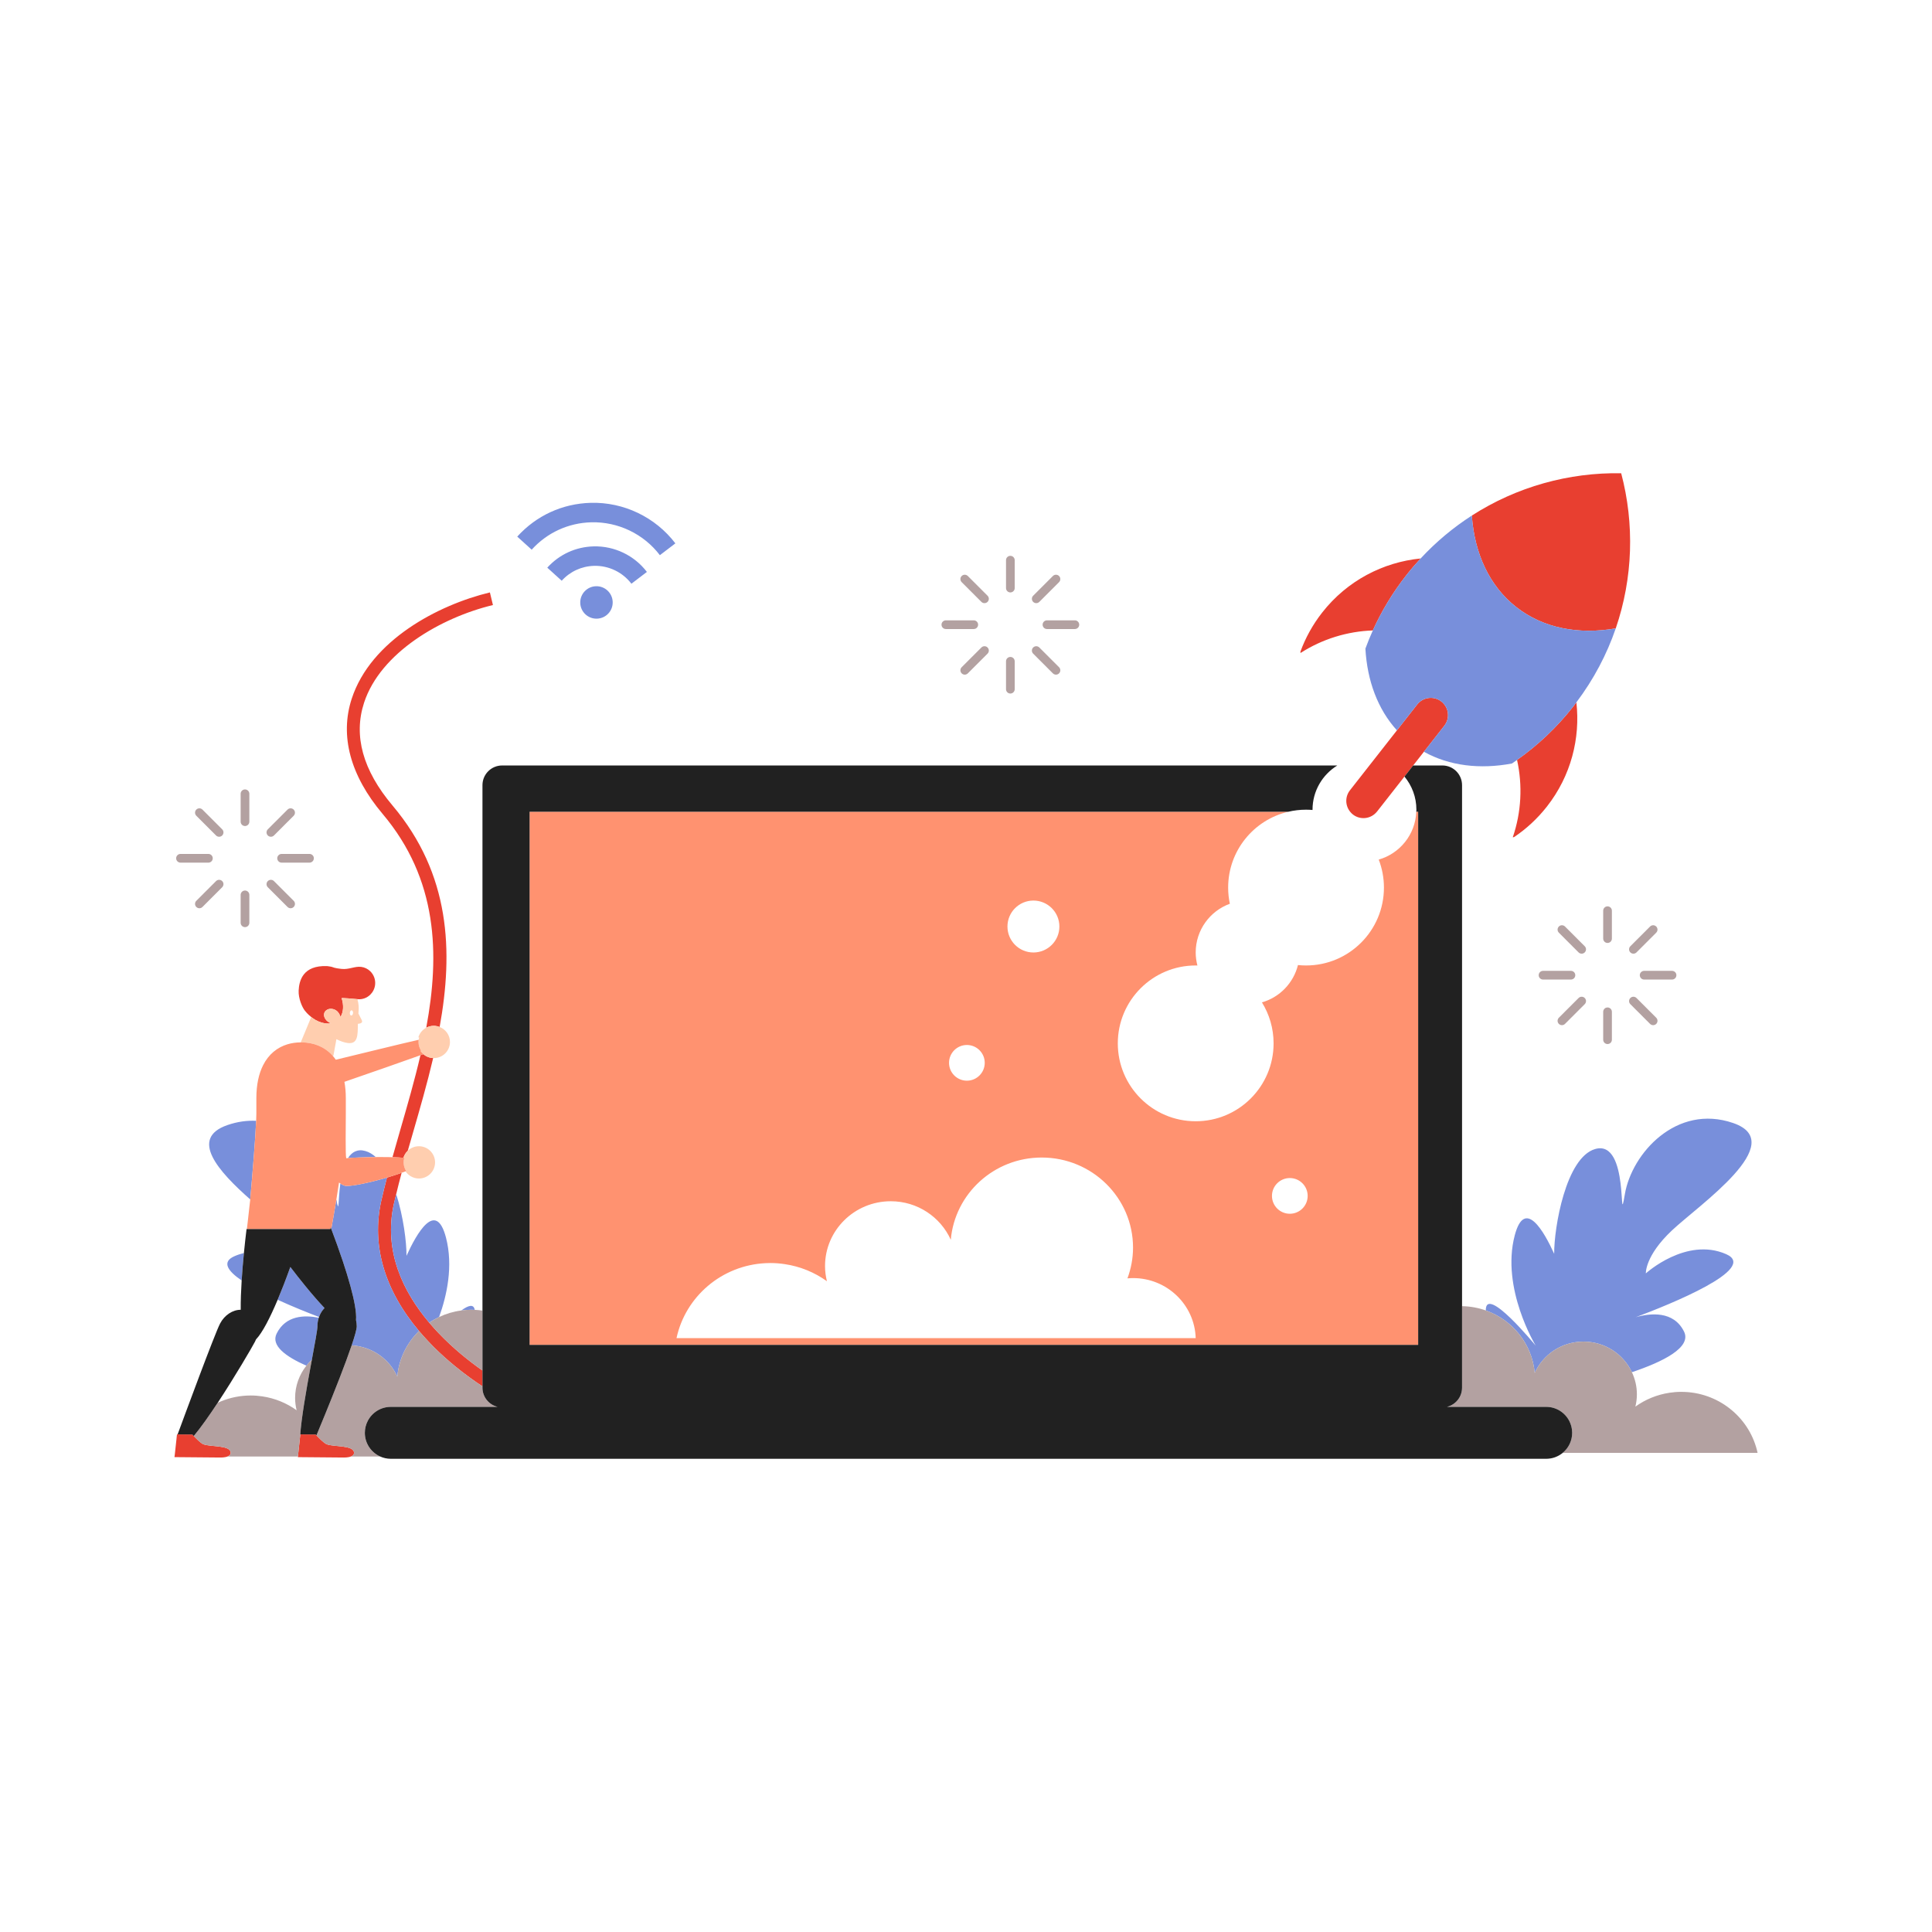
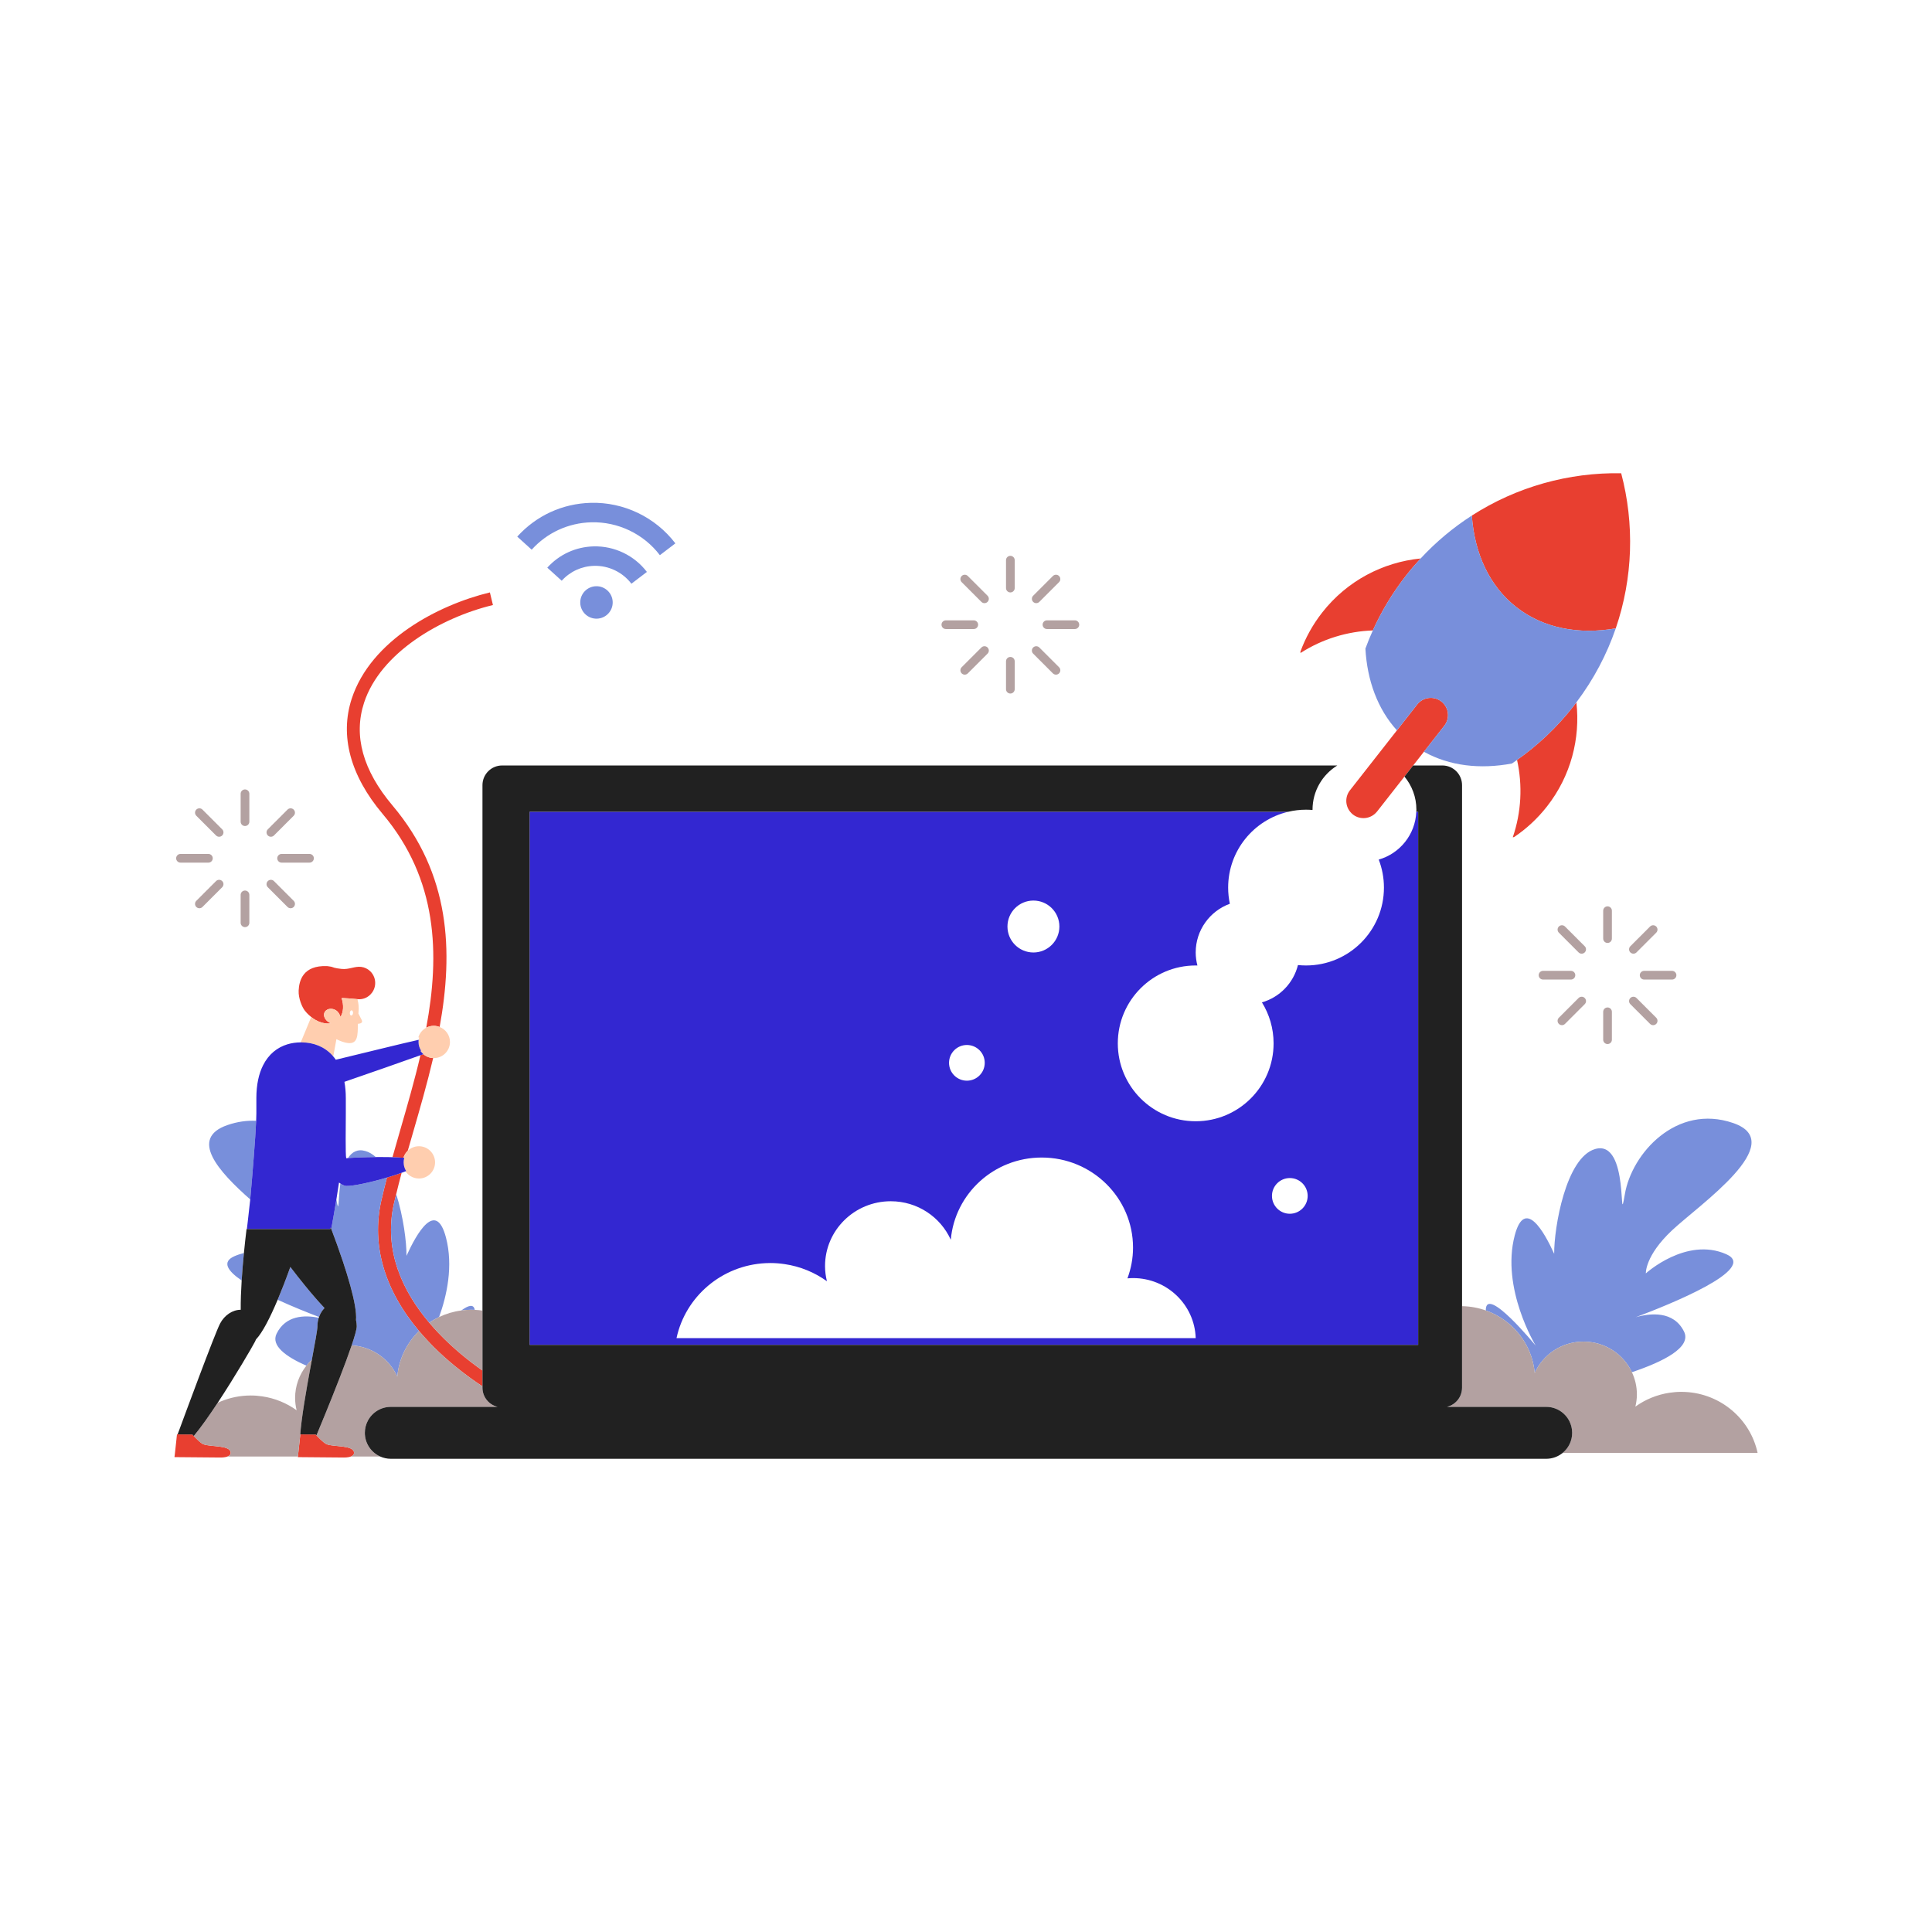
<svg xmlns="http://www.w3.org/2000/svg" version="1.1" id="Layer_1" x="0px" y="0px" width="595.28px" height="595.28px" viewBox="0 0 595.28 595.28" enable-background="new 0 0 595.28 595.28" xml:space="preserve">
  <path id="color_x5F_6" fill="#E83F30" d="M150.944,182.533l0.938,3.889c-16.132,3.894-34.666,14.707-39.703,30.084  c-3.334,10.18-0.387,20.839,8.762,31.682c17.869,21.178,18.746,44.962,14.521,68.244c-0.428-0.167-0.874-0.295-1.35-0.338  c-0.148-0.014-0.296-0.021-0.447-0.021c-0.843,0-1.636,0.211-2.331,0.58c4.213-22.654,3.571-45.712-13.451-65.886  c-9.96-11.805-13.248-24.083-9.506-35.506C114.273,197.265,134.992,186.383,150.944,182.533z M125.642,354.567  c0.508-1.774,1.026-3.567,1.553-5.389c2.181-7.533,4.423-15.3,6.267-23.174c-0.871-0.036-1.683-0.292-2.382-0.722  c-0.223-0.137-0.42-0.308-0.618-0.477c-0.285,0.102-0.589,0.211-0.915,0.326c-1.816,7.787-4.037,15.479-6.195,22.934  c-0.837,2.894-1.645,5.709-2.424,8.489c1.193,0.036,2.339,0.094,3.382,0.177C124.559,355.895,125.029,355.157,125.642,354.567z   M134.987,410.591c-0.375-0.396-0.747-0.796-1.117-1.204c-0.547-0.603-1.087-1.219-1.619-1.849  c-8.043-9.515-14.135-22.005-10.886-36.628c0.218-0.981,0.471-1.988,0.711-2.984c0.519-2.155,1.074-4.34,1.676-6.569  c-1.16,0.421-2.434,0.84-3.748,1.241c-0.1,0.03-0.196,0.062-0.296,0.092c-0.159,0.048-0.321,0.091-0.48,0.138  c-0.636,2.438-1.242,4.853-1.768,7.216c-3.04,13.676,0.994,27.418,11.651,40.062c0.912,1.082,1.881,2.154,2.89,3.22  c0.098,0.103,0.196,0.205,0.295,0.308c0.401,0.42,0.786,0.843,1.203,1.259c2.222,2.222,4.481,4.231,6.665,6.021  c3.091,2.535,6.027,4.626,8.491,6.25v-4.884c-2.015-1.416-4.246-3.095-6.548-5.021C139.752,415.287,137.326,413.059,134.987,410.591  z M484.756,217.674c-5.072,6.471-10.932,11.964-17.328,16.475c1.735,7.831,1.336,16.093-1.319,23.835  c0.135-0.021,0.269-0.041,0.402-0.065c3.756-2.519,7.183-5.663,10.121-9.411c7.421-9.467,10.329-21.024,9.077-32.104  C485.391,216.827,485.084,217.256,484.756,217.674z M433.256,177.304c1.428-1.822,2.92-3.564,4.467-5.231  c-11.537,1.143-22.609,6.802-30.324,16.646c-2.938,3.748-5.174,7.826-6.723,12.074c0.008,0.138,0.022,0.271,0.032,0.406  c6.728-4.327,14.452-6.674,22.284-6.952C425.662,188.331,429.075,182.638,433.256,177.304z M499.513,145.816  c-16.119-0.286-32.196,4.153-46.021,13.042c0.816,11.572,5.342,21.642,13.696,28.192c8.357,6.55,19.216,8.54,30.648,6.569  C503.167,178.071,503.639,161.399,499.513,145.816z M444.118,216.155c-2.306-1.808-5.643-1.404-7.449,0.902l-6.253,7.976  l-6.863,8.756l-1.619,2.065l-5.995,7.648c-1.558,1.987-1.464,4.732,0.063,6.611c0.245,0.302,0.52,0.587,0.839,0.838  c2.282,1.789,5.566,1.405,7.388-0.838c0.019-0.023,0.043-0.041,0.062-0.064l8.446-10.775l2.682-3.42l3.313-4.225l6.291-8.025  C446.827,221.297,446.424,217.961,444.118,216.155z M111.269,297.91c-2-0.241-3.735,0.898-6.106,0.622  c-0.542-0.064-0.957-0.122-1.28-0.175c-1.65-0.272-0.958-0.429-2.848-0.656c-0.095-0.013-0.19-0.024-0.28-0.031l-0.028-0.003  c-7.308-0.259-8.555,4.373-8.707,7.525c-0.118,2.461,1.103,5.18,1.882,6.17c0.211,0.266,0.429,0.521,0.652,0.766  c0.426,0.461,0.881,0.861,1.347,1.229c0.106,0.084,0.21,0.18,0.318,0.258c0.013,0.012,0.024,0.021,0.042,0.029  c1.229,0.895,2.548,1.459,3.803,1.648c0.668,0.105,1.314,0.104,1.922-0.008c-0.36-0.117-0.701-0.295-1.002-0.527  c-0.317-0.24-0.59-0.545-0.805-0.904c-0.495-0.82-0.494-1.854,0.266-2.5c1.018-0.865,2.596-0.59,3.499,0.281  c0.474,0.457,0.787,1.059,0.956,1.703c0.947-1.496,1.061-3.605,0.371-5.764c-0.473-0.201,4.41,0.23,4.799,0.277l0.057,0.008h0.004  c1.492,0.162,2.906-0.373,3.922-1.348c0.809-0.775,1.368-1.83,1.516-3.039c0.197-1.641-0.415-3.188-1.516-4.24  C113.313,298.526,112.355,298.042,111.269,297.91z M100.618,444.979c-0.836-0.344-2.497-2.071-3.11-2.729  c-0.147-0.158-0.235-0.256-0.235-0.256l-4.74-0.041l-0.043,0.395l-0.695,6.422l-0.021,0.195l14.151,0.123  c0,0,1.262,0.041,2.19-0.318c0.551-0.213,0.986-0.567,0.969-1.156C109.015,445.184,102.819,445.881,100.618,444.979z   M62.618,444.979c-0.759-0.312-2.195-1.762-2.913-2.52c-0.263-0.277-0.433-0.465-0.433-0.465l-2.896-0.025l-1.649-0.014  l-0.195-0.002l-0.082,0.756l-0.017,0.16l-0.598,5.521l-0.041,0.379l-0.021,0.195l14.151,0.123c0,0,1.262,0.041,2.19-0.318  c0.551-0.213,0.986-0.567,0.969-1.156C71.015,445.184,64.819,445.881,62.618,444.979z" />
  <path id="color_x5F_5" fill="#ffceaf" d="M110.422,312.285c0.01-0.104,0.02-0.207,0.033-0.311c0.175-1.449,0.041-2.846-0.33-4.117  l-0.057-0.008c-0.389-0.047-5.271-0.479-4.799-0.277c0.689,2.158,0.576,4.268-0.371,5.764c-0.169-0.645-0.482-1.246-0.956-1.703  c-0.903-0.871-2.481-1.146-3.499-0.281c-0.76,0.646-0.761,1.68-0.266,2.5c0.215,0.359,0.487,0.664,0.805,0.904  c0.301,0.232,0.642,0.41,1.002,0.527c-0.607,0.111-1.254,0.113-1.922,0.008c-1.255-0.189-2.574-0.754-3.803-1.648  c-0.018-0.008-0.029-0.018-0.042-0.029c-0.108-0.078-0.212-0.174-0.318-0.258l-3.243,7.818c0.003,0,0.006,0,0.009,0  c0.035,0,0.068-0.004,0.104-0.004c0.051,0,0.1,0.004,0.15,0.004c3.68,0.033,7.014,1.311,9.463,3.984  c0.023,0.025,0.045,0.055,0.068,0.08l0.274,0.066l0.929-5.113c1.275,0.637,2.498,1.061,3.488,1.18  c3.162,0.383,3.088-2.398,3.13-5.918c0.339-0.021,0.644-0.08,0.864-0.174c0.992-0.416,0.039-1.344-0.455-2.52  C110.609,312.59,110.52,312.432,110.422,312.285z M108.205,312.902c-0.268-0.031-0.454-0.412-0.412-0.854  c0.042-0.439,0.295-0.773,0.566-0.744c0.27,0.029,0.457,0.412,0.414,0.852C108.729,312.596,108.477,312.932,108.205,312.902z   M134.051,358.145c0,2.748-2.229,4.975-4.975,4.975c-0.949,0-1.832-0.273-2.586-0.736c-0.613-0.377-1.139-0.879-1.541-1.477  c0.068-0.025,0.14-0.053,0.207-0.08c-0.368-0.572-0.623-1.225-0.731-1.926c-0.038-0.246-0.06-0.498-0.06-0.756  c0-0.484,0.072-0.951,0.202-1.393c-0.084-0.008-0.171-0.014-0.257-0.02c0.248-0.838,0.718-1.575,1.331-2.165  c0.893-0.858,2.098-1.396,3.435-1.396c0.151,0,0.299,0.008,0.447,0.021C132.061,353.42,134.051,355.549,134.051,358.145z   M138.641,321.045c0,2.748-2.229,4.975-4.975,4.975c-0.069,0-0.136-0.012-0.204-0.015c-0.871-0.036-1.683-0.292-2.382-0.722  c-0.223-0.137-0.42-0.308-0.618-0.477c-0.249-0.212-0.471-0.447-0.674-0.703c-0.081-0.102-0.177-0.189-0.25-0.297  c0.068-0.025,0.14-0.053,0.207-0.08c-0.498-0.773-0.791-1.691-0.791-2.682c0-0.228,0.019-0.451,0.049-0.67  c0.034-0.247,0.084-0.488,0.153-0.723c-0.084-0.008-0.171-0.014-0.257-0.02c0.382-1.289,1.271-2.359,2.435-2.98  c0.695-0.369,1.488-0.58,2.331-0.58c0.151,0,0.299,0.008,0.447,0.021c0.476,0.043,0.922,0.171,1.35,0.338  C137.317,317.153,138.641,318.936,138.641,321.045z" />
  <path id="color_x5F_4" fill="#788fdb" d="M208.091,167.421l-4.772,3.637c-5-6.56-12.896-10.337-21.13-10.131  c-7.086,0.188-13.61,3.185-18.371,8.439l-4.446-4.028c5.871-6.481,13.918-10.177,22.66-10.409  C192.181,154.659,201.926,159.332,208.091,167.421z M531.89,386.439c-12.327-5.441-24.778,5.912-24.778,5.912  s-0.328-5.355,8.035-13.232c8.362-7.877,36.379-27.053,18.887-33.09c-17.492-6.035-31.266,9.371-33.388,21.908  c-2.123,12.535,1.603-16.971-9.126-13.912c-9.056,2.583-12.717,24.303-12.654,32.288c-3.131-6.899-9.072-17.368-12.154-5.663  c-4.305,16.355,6.461,33.967,6.461,33.967s-15.511-18.973-15.371-10.848c8.23,2.911,14.283,10.329,15.065,19.252  c2.567-5.682,8.321-9.646,15.026-9.646c6.618,0,12.311,3.863,14.924,9.421c9.537-3.202,18.471-7.625,16.064-12.509  c-3.205-6.5-10.422-5.695-14.893-4.432C514.398,401.959,541.969,390.891,531.89,386.439z M142.126,403.781  c1.001-0.133,2.015-0.225,3.053-0.225c0.365,0,0.728,0.011,1.088,0.027C145.96,401.684,144.276,402.198,142.126,403.781z   M125.247,386.938c0.033-4.159-0.946-12.045-3.17-19.013c-0.24,0.996-0.493,2.003-0.711,2.984  c-3.249,14.623,2.843,27.113,10.886,36.628c0.966-0.656,1.981-1.243,3.046-1.749c2.38-6.587,4.417-15.73,2.104-24.516  C134.319,369.568,128.377,380.038,125.247,386.938z M117.461,370.043c0.525-2.363,1.131-4.777,1.768-7.216  c-0.653,0.192-1.309,0.385-1.968,0.565c-5.012,1.371-9.937,2.314-11.099,1.934c-0.486-0.161-0.907-0.399-1.294-0.67  c-0.722,5.332-0.357,9.813-1.227,4.916c-0.589,3.623-1.111,6.538-1.384,8.029c-0.041,0.219-0.077,0.418-0.106,0.572  c-0.043,0.236-0.073,0.393-0.087,0.469c1.224,3.223,2.473,6.672,3.598,10.057c0.865,2.602,1.656,5.162,2.308,7.541  c1.208,4.42,1.929,8.215,1.728,10.5c0.138,0.605,0.219,1.24,0.223,1.896c0.004,0.896-0.612,3.067-1.571,5.896  c6.29,0.359,11.622,4.203,14.065,9.611c0.48-5.479,2.961-10.385,6.698-14.04C118.455,397.461,114.421,383.719,117.461,370.043z   M112.593,354.648c-2.477-0.706-4.181,0.325-5.367,2.172c1.319-0.112,4.764-0.273,8.561-0.309  C114.805,355.631,113.745,354.977,112.593,354.648z M74.461,394.539c0.176-2.795,0.419-5.669,0.693-8.459  c-0.974,0.234-1.953,0.551-2.932,0.982C68.262,388.812,70.12,391.583,74.461,394.539z M85.231,410.91  c-1.803,3.658,2.757,7.057,9.166,9.879c0.517-0.656,1.081-1.27,1.692-1.84c0.955-5.148,1.719-9.223,1.714-10.256  c-0.004-0.945,0.147-1.846,0.414-2.676C93.811,405.132,88.012,405.271,85.231,410.91z M89.457,390.381  c-0.667,1.859-1.364,3.736-2.08,5.58c-0.6,1.545-1.213,3.062-1.829,4.523c4.555,2.084,9.245,3.962,12.748,5.303  c0.381-1.075,0.961-2.021,1.696-2.758c-1.877-1.977-3.891-4.314-5.915-6.789C92.523,394.34,90.965,392.357,89.457,390.381z   M70.079,346.652c-11.92,4.114-2.706,14.329,7.02,22.912c0.702-7.91,1.591-18.763,1.828-24.227  C76.12,345.203,73.159,345.59,70.079,346.652z M467.428,234.149c6.396-4.511,12.256-10.004,17.328-16.475  c0.328-0.418,0.635-0.847,0.953-1.27c5.35-7.099,9.387-14.789,12.128-22.785c-11.433,1.971-22.291-0.02-30.648-6.569  c-8.354-6.551-12.88-16.62-13.696-28.192c-5.689,3.657-10.997,8.068-15.77,13.215c-1.547,1.667-3.039,3.41-4.467,5.231  c-4.181,5.334-7.594,11.026-10.264,16.943c-0.834,1.849-1.602,3.719-2.29,5.608c0.552,9.849,3.776,18.642,9.714,25.177l6.253-7.976  c1.807-2.307,5.144-2.71,7.449-0.902c2.306,1.807,2.709,5.143,0.903,7.449l-6.291,8.025c7.835,4.371,17.279,5.465,27.124,3.62  C466.385,234.894,466.904,234.519,467.428,234.149z M182.902,168.349c-5.506,0.145-10.576,2.474-14.276,6.557l4.446,4.028  c2.589-2.857,6.136-4.486,9.988-4.587c4.476-0.113,8.769,1.941,11.487,5.508l4.772-3.636  C195.437,171.123,189.3,168.184,182.902,168.349z M183.651,180.625c-2.761,0.073-4.939,2.369-4.867,5.131  c0.073,2.76,2.369,4.938,5.131,4.865c2.76-0.071,4.938-2.368,4.865-5.129C188.708,182.731,186.411,180.553,183.651,180.625z" />
  <path id="color_x5F_3" fill="#b3a1a1" d="M484.413,441.477c0-1.314-0.323-2.553-0.886-3.646c-1.326-2.583-4.012-4.354-7.114-4.354  h-3.51h-27.085c2.672-0.635,4.662-3.031,4.662-5.896v-25.129c2.567,0.042,5.025,0.508,7.32,1.318  c8.23,2.911,14.283,10.329,15.065,19.252c2.567-5.682,8.321-9.646,15.026-9.646c6.618,0,12.311,3.863,14.924,9.421  c0.977,2.075,1.537,4.38,1.537,6.817c0,1.309-0.171,2.574-0.469,3.789c3.057-2.197,6.652-3.699,10.555-4.279  c1.168-0.174,2.359-0.273,3.579-0.273c0.397,0,0.794,0.014,1.192,0.031c11.039,0.531,20.107,8.402,22.332,18.766h-60.038  C483.281,446.18,484.413,443.96,484.413,441.477z M148.655,427.58v-0.418c-2.464-1.624-5.4-3.715-8.491-6.25  c-2.184-1.79-4.443-3.8-6.665-6.021c-0.417-0.416-0.801-0.839-1.203-1.259c-0.099-0.103-0.197-0.205-0.295-0.308  c-1.009-1.065-1.978-2.138-2.89-3.22c-3.737,3.655-6.217,8.561-6.698,14.04c-2.443-5.408-7.776-9.252-14.065-9.611  c-0.968,2.857-2.285,6.386-3.672,9.967c-3.122,8.061-6.581,16.346-7.169,17.75c0.613,0.657,2.274,2.385,3.11,2.729  c2.201,0.902,8.396,0.205,8.466,2.635c0.017,0.589-0.417,0.943-0.969,1.156h9.021c-2.783-1.252-4.724-4.044-4.724-7.293  c0-1.339,0.333-2.598,0.915-3.707c1.337-2.551,4.006-4.293,7.085-4.293h11.286h21.618  C150.645,432.842,148.655,430.445,148.655,427.58z M134.987,410.591c2.339,2.468,4.765,4.696,7.121,6.667  c2.302,1.926,4.533,3.604,6.548,5.021v-18.462c-0.784-0.118-1.581-0.195-2.388-0.232c-0.361-0.017-0.723-0.027-1.088-0.027  c-1.038,0-2.052,0.092-3.053,0.225c-2.417,0.318-4.713,1.003-6.829,2.008c-1.065,0.506-2.08,1.093-3.046,1.749  c0.532,0.63,1.072,1.246,1.619,1.849C134.24,409.795,134.612,410.195,134.987,410.591z M53.794,448.77l0.041-0.379  c-0.03,0.128-0.071,0.25-0.098,0.379H53.794z M90.927,430.736c0,1.309,0.171,2.574,0.469,3.789  c-3.057-2.197-6.652-3.699-10.555-4.279c-1.168-0.174-2.359-0.273-3.579-0.273c-0.397,0-0.794,0.014-1.192,0.031  c-3.207,0.154-6.238,0.943-8.992,2.218c-2.579,3.909-5.189,7.619-7.372,10.237c0.718,0.758,2.154,2.208,2.913,2.52  c2.201,0.902,8.396,0.205,8.466,2.635c0.017,0.589-0.417,0.943-0.969,1.156h21.679l0.695-6.422  c0.354-5.381,1.847-13.881,3.161-21.025c0.149-0.812,0.296-1.604,0.439-2.373c-0.611,0.57-1.175,1.184-1.692,1.84  C92.23,423.539,90.927,426.984,90.927,430.736z M495.309,290.538c0.741,0,1.341-0.6,1.341-1.341v-8.594  c0-0.74-0.6-1.341-1.341-1.341c-0.74,0-1.341,0.601-1.341,1.341v8.594C493.968,289.938,494.568,290.538,495.309,290.538z   M495.309,321.689c0.741,0,1.341-0.6,1.341-1.342v-8.594c0-0.74-0.6-1.342-1.341-1.342c-0.74,0-1.341,0.602-1.341,1.342v8.594  C493.968,321.09,494.568,321.689,495.309,321.689z M475.437,301.816h8.594c0.74,0,1.341-0.6,1.341-1.342  c0-0.74-0.601-1.34-1.341-1.34h-8.594c-0.74,0-1.342,0.6-1.342,1.34C474.095,301.217,474.696,301.816,475.437,301.816z   M505.247,300.475c0,0.742,0.601,1.342,1.341,1.342h8.594c0.741,0,1.342-0.6,1.342-1.342c0-0.74-0.601-1.34-1.342-1.34h-8.594  C505.848,299.135,505.247,299.734,505.247,300.475z M486.386,293.45c0.262,0.262,0.604,0.393,0.948,0.393  c0.343,0,0.686-0.131,0.948-0.393c0.524-0.525,0.524-1.373,0-1.897l-6.078-6.077c-0.523-0.524-1.372-0.524-1.896,0  c-0.523,0.523-0.523,1.373,0,1.896L486.386,293.45z M508.413,315.477c0.262,0.262,0.605,0.393,0.948,0.393s0.687-0.131,0.948-0.393  c0.524-0.523,0.524-1.373,0-1.896l-6.076-6.078c-0.525-0.523-1.374-0.523-1.898,0c-0.523,0.525-0.523,1.373,0,1.896L508.413,315.477  z M486.386,307.502l-6.078,6.078c-0.523,0.523-0.523,1.373,0,1.896c0.263,0.262,0.605,0.393,0.949,0.393s0.687-0.131,0.947-0.393  l6.078-6.078c0.524-0.523,0.524-1.371,0-1.896C487.759,306.979,486.909,306.979,486.386,307.502z M503.284,293.842  c0.343,0,0.687-0.131,0.949-0.393l6.076-6.078c0.524-0.523,0.524-1.373,0-1.896c-0.523-0.524-1.373-0.524-1.896,0l-6.078,6.077  c-0.523,0.524-0.523,1.372,0,1.897C502.598,293.711,502.94,293.842,503.284,293.842z M311.309,171.262  c-0.74,0-1.341,0.601-1.341,1.341v8.594c0,0.741,0.601,1.341,1.341,1.341c0.741,0,1.341-0.6,1.341-1.341v-8.594  C312.649,171.863,312.05,171.262,311.309,171.262z M311.309,202.413c-0.74,0-1.341,0.601-1.341,1.342v8.594  c0,0.741,0.601,1.342,1.341,1.342c0.741,0,1.341-0.601,1.341-1.342v-8.594C312.649,203.013,312.05,202.413,311.309,202.413z   M301.371,192.475c0-0.74-0.601-1.341-1.341-1.341h-8.594c-0.74,0-1.342,0.601-1.342,1.341c0,0.741,0.602,1.342,1.342,1.342h8.594  C300.771,193.817,301.371,193.216,301.371,192.475z M331.182,191.134h-8.594c-0.74,0-1.341,0.601-1.341,1.341  c0,0.741,0.601,1.342,1.341,1.342h8.594c0.741,0,1.342-0.601,1.342-1.342C332.523,191.735,331.923,191.134,331.182,191.134z   M298.204,177.475c-0.523-0.524-1.372-0.524-1.896,0c-0.523,0.523-0.523,1.373,0,1.896l6.078,6.078  c0.262,0.262,0.604,0.393,0.948,0.393c0.343,0,0.686-0.131,0.948-0.393c0.524-0.525,0.524-1.373,0-1.897L298.204,177.475z   M320.233,199.502c-0.525-0.523-1.374-0.523-1.898,0c-0.523,0.524-0.523,1.373,0,1.896l6.078,6.078  c0.262,0.262,0.605,0.393,0.948,0.393s0.687-0.131,0.948-0.393c0.524-0.524,0.524-1.373,0-1.897L320.233,199.502z M302.386,199.502  l-6.078,6.077c-0.523,0.524-0.523,1.373,0,1.897c0.263,0.262,0.605,0.393,0.949,0.393s0.687-0.131,0.947-0.393l6.078-6.078  c0.524-0.523,0.524-1.372,0-1.896C303.759,198.979,302.909,198.979,302.386,199.502z M319.284,185.842  c0.343,0,0.687-0.131,0.949-0.393l6.076-6.078c0.524-0.523,0.524-1.373,0-1.896c-0.523-0.524-1.373-0.524-1.896,0l-6.078,6.077  c-0.523,0.524-0.523,1.372,0,1.897C318.598,185.711,318.94,185.842,319.284,185.842z M75.488,254.512c0.741,0,1.341-0.6,1.341-1.341  v-8.594c0-0.74-0.6-1.341-1.341-1.341c-0.74,0-1.341,0.601-1.341,1.341v8.594C74.147,253.913,74.748,254.512,75.488,254.512z   M75.488,285.665c0.741,0,1.341-0.601,1.341-1.342v-8.594c0-0.741-0.6-1.342-1.341-1.342c-0.74,0-1.341,0.601-1.341,1.342v8.594  C74.147,285.064,74.748,285.665,75.488,285.665z M65.551,264.45c0-0.74-0.601-1.341-1.341-1.341h-8.594  c-0.74,0-1.342,0.601-1.342,1.341c0,0.741,0.602,1.342,1.342,1.342h8.594C64.95,265.792,65.551,265.191,65.551,264.45z   M95.361,263.109h-8.594c-0.74,0-1.341,0.601-1.341,1.341c0,0.741,0.601,1.342,1.341,1.342h8.594c0.741,0,1.342-0.601,1.342-1.342  C96.703,263.709,96.103,263.109,95.361,263.109z M66.565,257.424c0.262,0.262,0.604,0.393,0.948,0.393  c0.343,0,0.686-0.131,0.948-0.393c0.524-0.525,0.524-1.373,0-1.897l-6.078-6.077c-0.523-0.524-1.372-0.524-1.896,0  c-0.523,0.523-0.523,1.373,0,1.896L66.565,257.424z M88.593,279.452c0.262,0.262,0.605,0.393,0.948,0.393s0.687-0.131,0.948-0.393  c0.524-0.524,0.524-1.373,0-1.897l-6.076-6.077c-0.525-0.523-1.374-0.523-1.898,0c-0.523,0.524-0.523,1.373,0,1.896L88.593,279.452z   M66.565,271.477l-6.078,6.077c-0.523,0.524-0.523,1.373,0,1.897c0.263,0.262,0.605,0.393,0.949,0.393s0.687-0.131,0.947-0.393  l6.078-6.078c0.524-0.523,0.524-1.372,0-1.896C67.938,270.954,67.089,270.954,66.565,271.477z M83.464,257.817  c0.343,0,0.687-0.131,0.949-0.393l6.076-6.078c0.524-0.523,0.524-1.373,0-1.896c-0.523-0.524-1.373-0.524-1.896,0l-6.078,6.077  c-0.523,0.524-0.523,1.372,0,1.897C82.777,257.686,83.12,257.817,83.464,257.817z" />
-   <path id="color_x5F_2" fill="#ff9270" d="M436.381,250.114c-0.277,7.027-5.072,12.881-11.572,14.737  c1.033,2.678,1.604,5.585,1.604,8.626c0,13.255-10.745,24-24,24c-0.841,0-1.673-0.044-2.491-0.128  c-1.38,5.541-5.636,9.935-11.102,11.499c2.275,3.669,3.593,7.994,3.593,12.629c0,13.256-10.745,24-24,24s-24-10.744-24-24  c0-13.254,10.745-24,24-24c0.177,0,0.352,0.009,0.528,0.013c-0.333-1.285-0.528-2.625-0.528-4.013  c0-6.909,4.388-12.777,10.521-15.017c-0.34-1.608-0.521-3.274-0.521-4.983c0-11.368,7.905-20.882,18.517-23.363H163.175v162.092  v2.179h1.54h265.204h7.042v-7.848V250.114H436.381z M318.413,277.477c4.418,0,8,3.582,8,8s-3.582,8-8,8s-8-3.582-8-8  S313.995,277.477,318.413,277.477z M297.913,321.977c3.037,0,5.5,2.463,5.5,5.5s-2.463,5.5-5.5,5.5s-5.5-2.463-5.5-5.5  S294.876,321.977,297.913,321.977z M208.446,412.291c2.739-12.754,13.897-22.438,27.48-23.094c0.488-0.023,0.977-0.037,1.471-0.037  c1.498,0,2.963,0.125,4.399,0.34c4.804,0.711,9.227,2.563,12.989,5.264c-0.363-1.496-0.578-3.057-0.578-4.666  c0-11.031,9.068-19.975,20.254-19.975c8.249,0,15.333,4.879,18.492,11.865c1.248-14.191,13.303-25.334,28.01-25.334  c15.544,0,28.143,12.432,28.143,27.762c0,3.332-0.629,6.512-1.718,9.467c0.563-0.047,1.134-0.086,1.718-0.086  c10.475,0,18.99,8.23,19.307,18.494H208.446z M397.413,373.977c-3.037,0-5.5-2.463-5.5-5.5s2.463-5.5,5.5-5.5s5.5,2.463,5.5,5.5  S400.45,373.977,397.413,373.977z M129.789,324.104c0.203,0.256,0.425,0.491,0.674,0.703c-0.285,0.102-0.589,0.211-0.915,0.326  c-5.228,1.863-15.396,5.445-23.425,8.195c0.276,1.523,0.428,3.194,0.428,5.029v4.754c0,3.18-0.159,12.992,0.131,13.771  c0.071-0.018,0.266-0.039,0.544-0.063c1.319-0.112,4.764-0.273,8.561-0.309c0.488-0.005,0.979-0.008,1.475-0.008  c0.817,0,1.638,0.008,2.448,0.021c0.411,0.008,0.817,0.018,1.22,0.03c1.193,0.036,2.339,0.094,3.382,0.177  c0.086,0.006,0.173,0.012,0.257,0.02c-0.13,0.441-0.202,0.908-0.202,1.393c0,0.258,0.021,0.51,0.06,0.756  c0.108,0.701,0.363,1.354,0.731,1.926c-0.067,0.027-0.139,0.055-0.207,0.08c-0.382,0.15-0.782,0.301-1.196,0.45  c-1.16,0.421-2.434,0.84-3.748,1.241c-0.1,0.03-0.196,0.062-0.296,0.092c-0.159,0.048-0.321,0.091-0.48,0.138  c-0.653,0.192-1.309,0.385-1.968,0.565c-5.012,1.371-9.937,2.314-11.099,1.934c-0.486-0.161-0.907-0.399-1.294-0.67  c-0.139-0.098-0.29-0.184-0.415-0.293c-0.273,1.836-0.549,3.592-0.812,5.209c-0.589,3.623-1.111,6.538-1.384,8.029  c-0.041,0.219-0.077,0.418-0.106,0.572c-0.043,0.236-0.073,0.393-0.087,0.469c-0.059-0.154-0.118-0.316-0.176-0.469  c-0.063,0.338-0.099,0.523-0.099,0.523H88.595H88.33h-0.512h-6.77h-0.265H76.23h-0.165c0,0,0.438-3.553,0.976-8.594  c0.002,0.016,0.004,0.029,0.006,0.045c0.017-0.189,0.035-0.391,0.052-0.584c0.702-7.91,1.591-18.763,1.828-24.227  c0.039-0.895,0.062-1.659,0.062-2.227v-4.754c0-4.162,0.755-7.512,2.061-10.111c1.715-3.418,4.382-5.535,7.546-6.486  c1.285-0.385,2.652-0.576,4.07-0.586c0.035,0,0.068-0.004,0.104-0.004c0.051,0,0.1,0.004,0.15,0.004  c3.68,0.033,7.014,1.311,9.463,3.984c0.023,0.025,0.045,0.055,0.068,0.08c0.358,0.397,0.696,0.826,1.015,1.285  c8.166-1.963,19.861-4.871,25.539-6.148c-0.031,0.219-0.049,0.442-0.049,0.67c0,0.99,0.293,1.908,0.791,2.682  c-0.067,0.027-0.139,0.055-0.207,0.08C129.612,323.914,129.708,324.002,129.789,324.104z" />
+   <path id="color_x5F_2" fill="#3327d1" d="M436.381,250.114c-0.277,7.027-5.072,12.881-11.572,14.737  c1.033,2.678,1.604,5.585,1.604,8.626c0,13.255-10.745,24-24,24c-0.841,0-1.673-0.044-2.491-0.128  c-1.38,5.541-5.636,9.935-11.102,11.499c2.275,3.669,3.593,7.994,3.593,12.629c0,13.256-10.745,24-24,24s-24-10.744-24-24  c0-13.254,10.745-24,24-24c0.177,0,0.352,0.009,0.528,0.013c-0.333-1.285-0.528-2.625-0.528-4.013  c0-6.909,4.388-12.777,10.521-15.017c-0.34-1.608-0.521-3.274-0.521-4.983c0-11.368,7.905-20.882,18.517-23.363H163.175v162.092  v2.179h1.54h265.204h7.042v-7.848V250.114H436.381z M318.413,277.477c4.418,0,8,3.582,8,8s-3.582,8-8,8s-8-3.582-8-8  S313.995,277.477,318.413,277.477z M297.913,321.977c3.037,0,5.5,2.463,5.5,5.5s-2.463,5.5-5.5,5.5s-5.5-2.463-5.5-5.5  S294.876,321.977,297.913,321.977z M208.446,412.291c2.739-12.754,13.897-22.438,27.48-23.094c0.488-0.023,0.977-0.037,1.471-0.037  c1.498,0,2.963,0.125,4.399,0.34c4.804,0.711,9.227,2.563,12.989,5.264c-0.363-1.496-0.578-3.057-0.578-4.666  c0-11.031,9.068-19.975,20.254-19.975c8.249,0,15.333,4.879,18.492,11.865c1.248-14.191,13.303-25.334,28.01-25.334  c15.544,0,28.143,12.432,28.143,27.762c0,3.332-0.629,6.512-1.718,9.467c0.563-0.047,1.134-0.086,1.718-0.086  c10.475,0,18.99,8.23,19.307,18.494H208.446z M397.413,373.977c-3.037,0-5.5-2.463-5.5-5.5s2.463-5.5,5.5-5.5s5.5,2.463,5.5,5.5  S400.45,373.977,397.413,373.977z M129.789,324.104c0.203,0.256,0.425,0.491,0.674,0.703c-0.285,0.102-0.589,0.211-0.915,0.326  c-5.228,1.863-15.396,5.445-23.425,8.195c0.276,1.523,0.428,3.194,0.428,5.029v4.754c0,3.18-0.159,12.992,0.131,13.771  c0.071-0.018,0.266-0.039,0.544-0.063c1.319-0.112,4.764-0.273,8.561-0.309c0.488-0.005,0.979-0.008,1.475-0.008  c0.817,0,1.638,0.008,2.448,0.021c0.411,0.008,0.817,0.018,1.22,0.03c1.193,0.036,2.339,0.094,3.382,0.177  c0.086,0.006,0.173,0.012,0.257,0.02c-0.13,0.441-0.202,0.908-0.202,1.393c0,0.258,0.021,0.51,0.06,0.756  c0.108,0.701,0.363,1.354,0.731,1.926c-0.067,0.027-0.139,0.055-0.207,0.08c-0.382,0.15-0.782,0.301-1.196,0.45  c-1.16,0.421-2.434,0.84-3.748,1.241c-0.1,0.03-0.196,0.062-0.296,0.092c-0.159,0.048-0.321,0.091-0.48,0.138  c-0.653,0.192-1.309,0.385-1.968,0.565c-5.012,1.371-9.937,2.314-11.099,1.934c-0.486-0.161-0.907-0.399-1.294-0.67  c-0.139-0.098-0.29-0.184-0.415-0.293c-0.273,1.836-0.549,3.592-0.812,5.209c-0.589,3.623-1.111,6.538-1.384,8.029  c-0.041,0.219-0.077,0.418-0.106,0.572c-0.043,0.236-0.073,0.393-0.087,0.469c-0.059-0.154-0.118-0.316-0.176-0.469  c-0.063,0.338-0.099,0.523-0.099,0.523H88.595H88.33h-0.512h-6.77h-0.265H76.23h-0.165c0,0,0.438-3.553,0.976-8.594  c0.002,0.016,0.004,0.029,0.006,0.045c0.017-0.189,0.035-0.391,0.052-0.584c0.702-7.91,1.591-18.763,1.828-24.227  c0.039-0.895,0.062-1.659,0.062-2.227v-4.754c0-4.162,0.755-7.512,2.061-10.111c1.715-3.418,4.382-5.535,7.546-6.486  c1.285-0.385,2.652-0.576,4.07-0.586c0.035,0,0.068-0.004,0.104-0.004c0.051,0,0.1,0.004,0.15,0.004  c3.68,0.033,7.014,1.311,9.463,3.984c0.023,0.025,0.045,0.055,0.068,0.08c0.358,0.397,0.696,0.826,1.015,1.285  c8.166-1.963,19.861-4.871,25.539-6.148c-0.031,0.219-0.049,0.442-0.049,0.67c0,0.99,0.293,1.908,0.791,2.682  c-0.067,0.027-0.139,0.055-0.207,0.08C129.612,323.914,129.708,324.002,129.789,324.104z" />
  <path id="color_x5F_1" fill="#212121" d="M484.413,441.477c0,2.483-1.132,4.703-2.908,6.17c-1.383,1.143-3.157,1.83-5.092,1.83h-356  c-1.169,0-2.275-0.257-3.276-0.707c-2.783-1.252-4.724-4.044-4.724-7.293c0-1.339,0.333-2.598,0.915-3.707  c1.337-2.551,4.006-4.293,7.085-4.293h11.286h21.618c-2.672-0.635-4.662-3.031-4.662-5.896v-0.418v-4.884v-18.462V241.919  c0-3.35,2.715-6.065,6.065-6.065h257.332c-4.577,2.815-7.64,7.855-7.64,13.623c0,0.03,0.005,0.06,0.005,0.09  c-0.662-0.055-1.329-0.09-2.005-0.09c-1.888,0-3.722,0.225-5.483,0.637H163.175v162.092v2.179h1.54h265.204h7.042v-7.848V250.114  h-0.579c0.009-0.213,0.032-0.422,0.032-0.637c0-3.878-1.381-7.433-3.677-10.203l2.682-3.42h8.997c3.35,0,6.065,2.716,6.065,6.065  v160.532v25.129c0,2.865-1.99,5.262-4.662,5.896h27.085h3.51c3.103,0,5.788,1.771,7.114,4.354  C484.09,438.924,484.413,440.162,484.413,441.477z M54.433,442.869l0.017-0.16c-0.023,0.064-0.037,0.102-0.037,0.102  S54.42,442.833,54.433,442.869z M107.97,396.24c-0.651-2.379-1.442-4.939-2.308-7.541c-1.125-3.385-2.374-6.834-3.598-10.057  c-0.059-0.154-0.118-0.316-0.176-0.469c-0.063,0.338-0.099,0.523-0.099,0.523H88.595H88.33h-0.512h-6.77h-0.265H76.23h-0.165h-0.099  c-0.279,2.301-0.559,4.807-0.812,7.383c-0.274,2.79-0.517,5.664-0.693,8.459c-0.202,3.197-0.316,6.289-0.292,9.027  c-2.439-0.012-4.989,1.596-6.382,4.285c-1.674,3.238-11.207,29.072-13.06,34.104l1.649,0.014l2.896,0.025  c0,0,0.169,0.188,0.433,0.465c2.183-2.618,4.793-6.328,7.372-10.237c5.41-8.2,10.667-17.249,11.47-18.8  c0.125-0.24,0.234-0.484,0.335-0.73c1.995-2.085,4.36-6.739,6.666-12.207c0.616-1.462,1.229-2.979,1.829-4.523  c0.716-1.844,1.413-3.721,2.08-5.58c1.508,1.977,3.066,3.959,4.62,5.859c2.024,2.475,4.038,4.813,5.915,6.789  c-0.735,0.736-1.315,1.683-1.696,2.758c-0.027,0.076-0.053,0.153-0.078,0.23c-0.267,0.83-0.418,1.73-0.414,2.676  c0.005,1.033-0.76,5.107-1.714,10.256c-0.143,0.77-0.29,1.562-0.439,2.373c-1.314,7.145-2.808,15.645-3.161,21.025l0.043-0.395  l4.74,0.041c0,0,0.088,0.098,0.235,0.256c0.588-1.404,4.047-9.689,7.169-17.75c1.387-3.581,2.704-7.109,3.672-9.967  c0.959-2.829,1.575-5,1.571-5.896c-0.004-0.656-0.085-1.291-0.223-1.896C109.898,404.455,109.178,400.66,107.97,396.24z" />
</svg>
